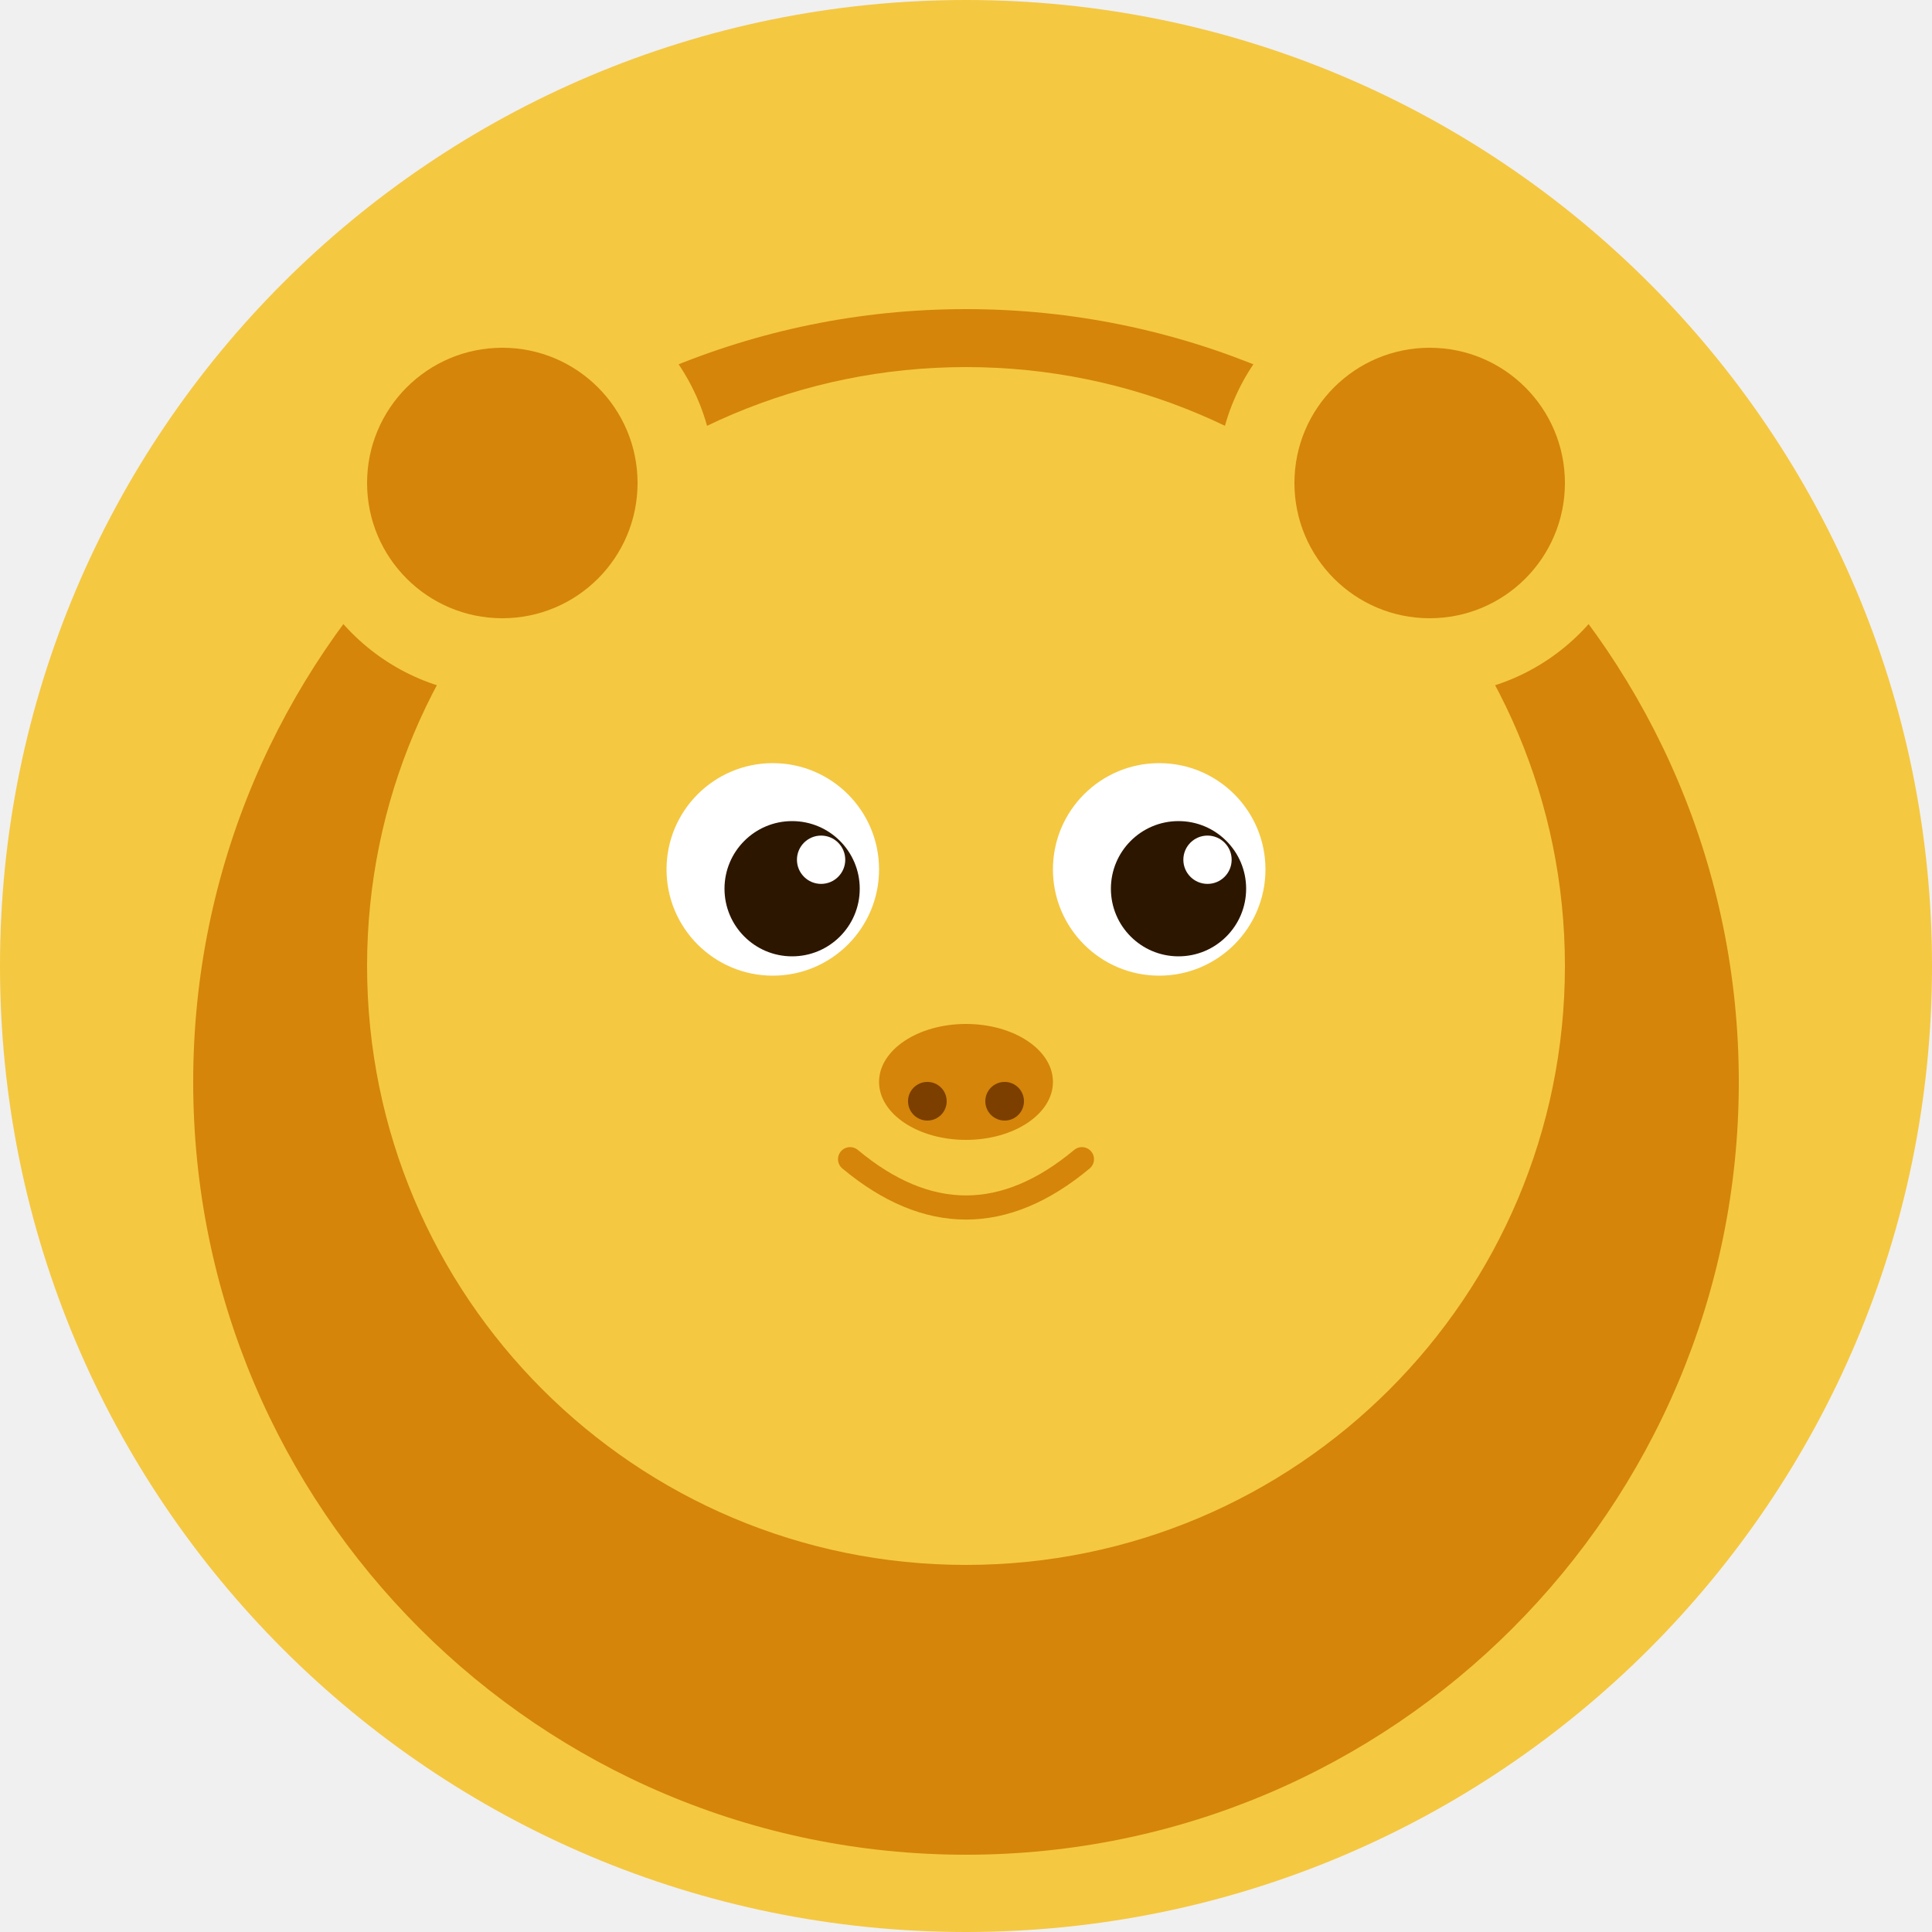
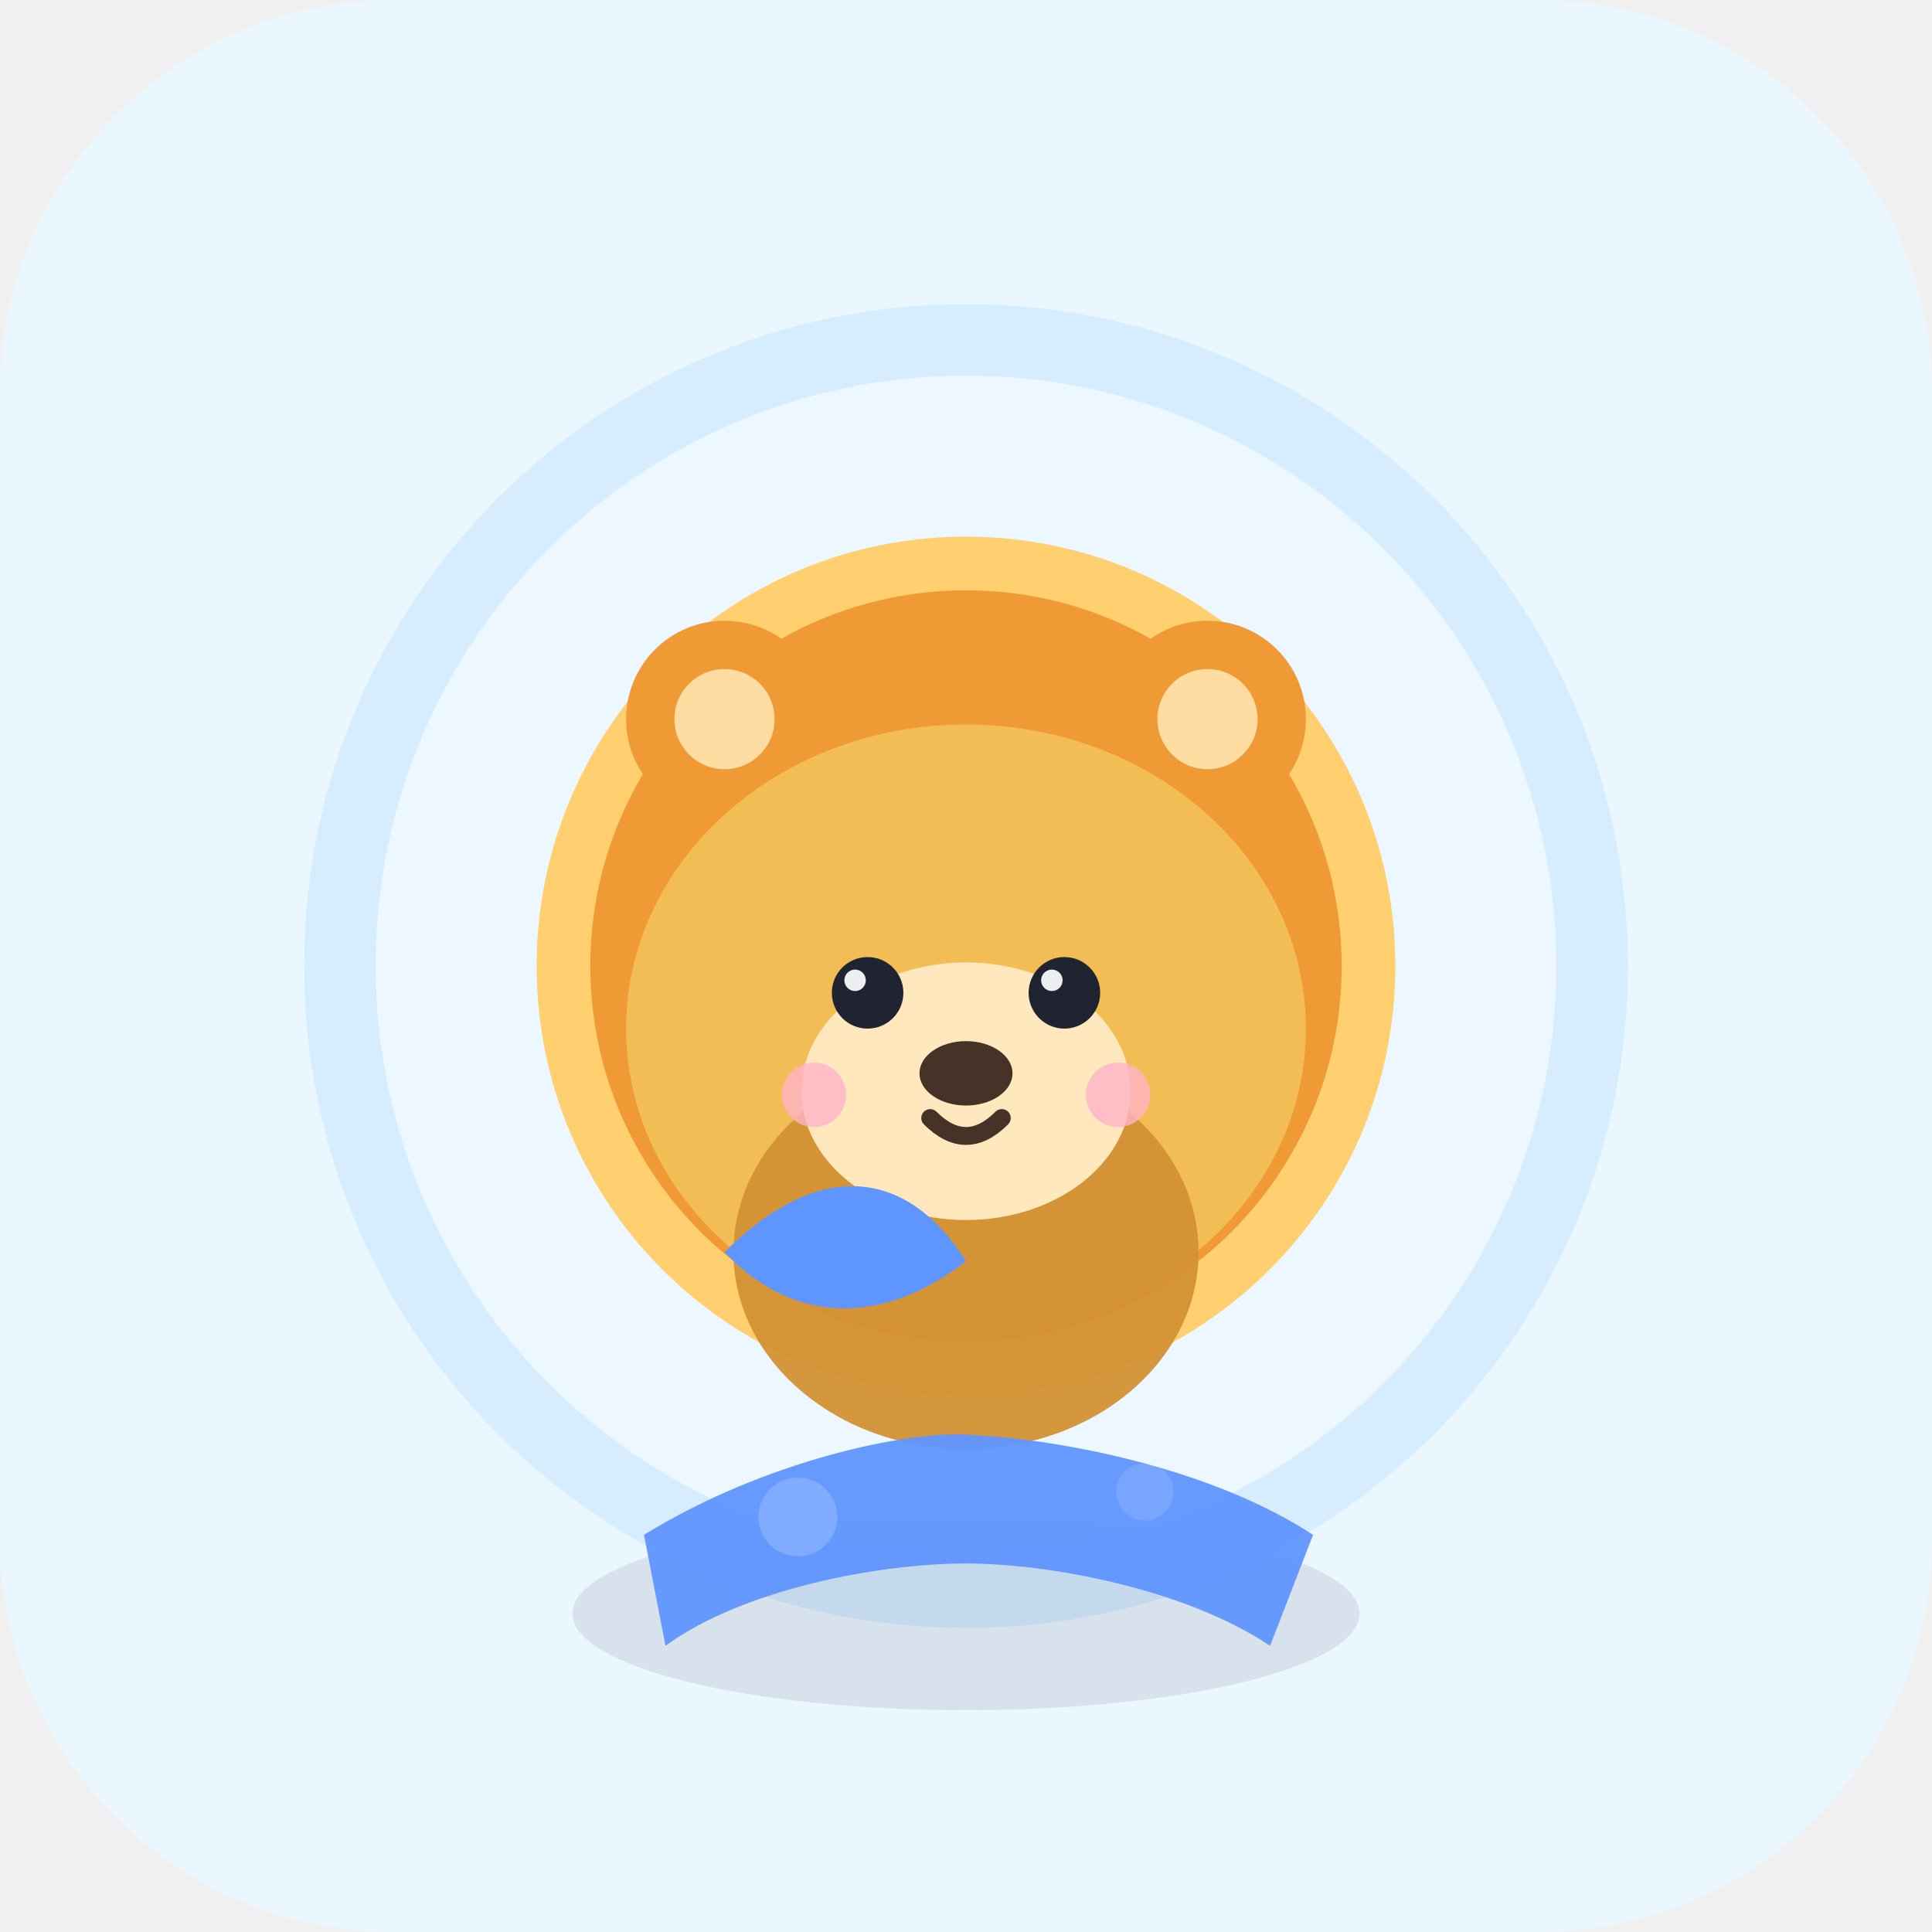
- <svg xmlns="http://www.w3.org/2000/svg" viewBox="0 0 200 200">
-   <circle cx="100" cy="100" r="100" fill="#F5C842" />
-   <circle cx="100" cy="112" r="80" fill="#D4850A" />
-   <circle cx="100" cy="100" r="62" fill="#F5C842" />
-   <circle cx="52" cy="50" r="22" fill="#F5C842" />
-   <circle cx="52" cy="50" r="14" fill="#D4850A" />
-   <circle cx="148" cy="50" r="22" fill="#F5C842" />
-   <circle cx="148" cy="50" r="14" fill="#D4850A" />
-   <circle cx="80" cy="90" r="11" fill="white" />
-   <circle cx="120" cy="90" r="11" fill="white" />
-   <circle cx="82" cy="92" r="7" fill="#2C1600" />
-   <circle cx="122" cy="92" r="7" fill="#2C1600" />
-   <circle cx="85" cy="89" r="2.5" fill="white" />
-   <circle cx="125" cy="89" r="2.5" fill="white" />
-   <ellipse cx="100" cy="112" rx="9" ry="6" fill="#D4850A" />
-   <circle cx="96" cy="114" r="2" fill="#7C3F00" />
-   <circle cx="104" cy="114" r="2" fill="#7C3F00" />
-   <path d="M88,120 Q100,130 112,120" stroke="#D4850A" stroke-width="2.5" fill="none" stroke-linecap="round" />
+ <svg xmlns="http://www.w3.org/2000/svg" width="1080" height="1080" viewBox="0 0 1080 1080">
+   <rect width="1080" height="1080" rx="220" fill="#eaf7ff" />
+   <circle cx="540" cy="540" r="370" fill="#9fd4ff" opacity="0.28" />
+   <circle cx="540" cy="540" r="330" fill="#ffffff" opacity="0.55" />
+   <ellipse cx="540" cy="902" rx="220" ry="54" fill="#31233b" opacity="0.10" />
+   <circle cx="540" cy="540" r="240" fill="#ffcf70" />
+   <circle cx="540" cy="540" r="210" fill="#f09a36" />
+   <circle cx="405" cy="402" r="55" fill="#f09a36" />
+   <circle cx="675" cy="402" r="55" fill="#f09a36" />
+   <circle cx="405" cy="402" r="28" fill="#ffdca1" />
+   <circle cx="675" cy="402" r="28" fill="#ffdca1" />
+   <ellipse cx="540" cy="575" rx="190" ry="170" fill="#f3bd56" />
+   <ellipse cx="540" cy="700" rx="130" ry="110" fill="#d39234" opacity="0.95" />
+   <ellipse cx="540" cy="610" rx="92" ry="72" fill="#ffe8bd" />
+   <circle cx="485" cy="555" r="20" fill="#1f2430" />
+   <circle cx="595" cy="555" r="20" fill="#1f2430" />
+   <circle cx="478" cy="548" r="6" fill="#ffffff" opacity="0.92" />
+   <circle cx="588" cy="548" r="6" fill="#ffffff" opacity="0.92" />
+   <ellipse cx="540" cy="600" rx="26" ry="18" fill="#473228" />
+   <path d="M520 625 Q540 645 560 625" stroke="#473228" stroke-width="10" stroke-linecap="round" fill="none" />
+   <circle cx="455" cy="612" r="18" fill="#ffb3c7" opacity="0.8" />
+   <circle cx="625" cy="612" r="18" fill="#ffb3c7" opacity="0.8" />
+   <path d="M405 700 C455 650 505 650 540 705 C495 740 445 742 405 700" fill="#5f95ff" />
+   <path d="M360 858 C428 816 508 800 540 802 C590 804 676 820 734 858 L710 920 C662 888 586 874 540 874 C492 874 416 888 372 920 Z" fill="#5f95ff" opacity="0.95" />
+   <circle cx="446" cy="848" r="22" fill="#ffffff" opacity="0.18" />
+   <circle cx="640" cy="834" r="16" fill="#ffffff" opacity="0.12" />
</svg>
